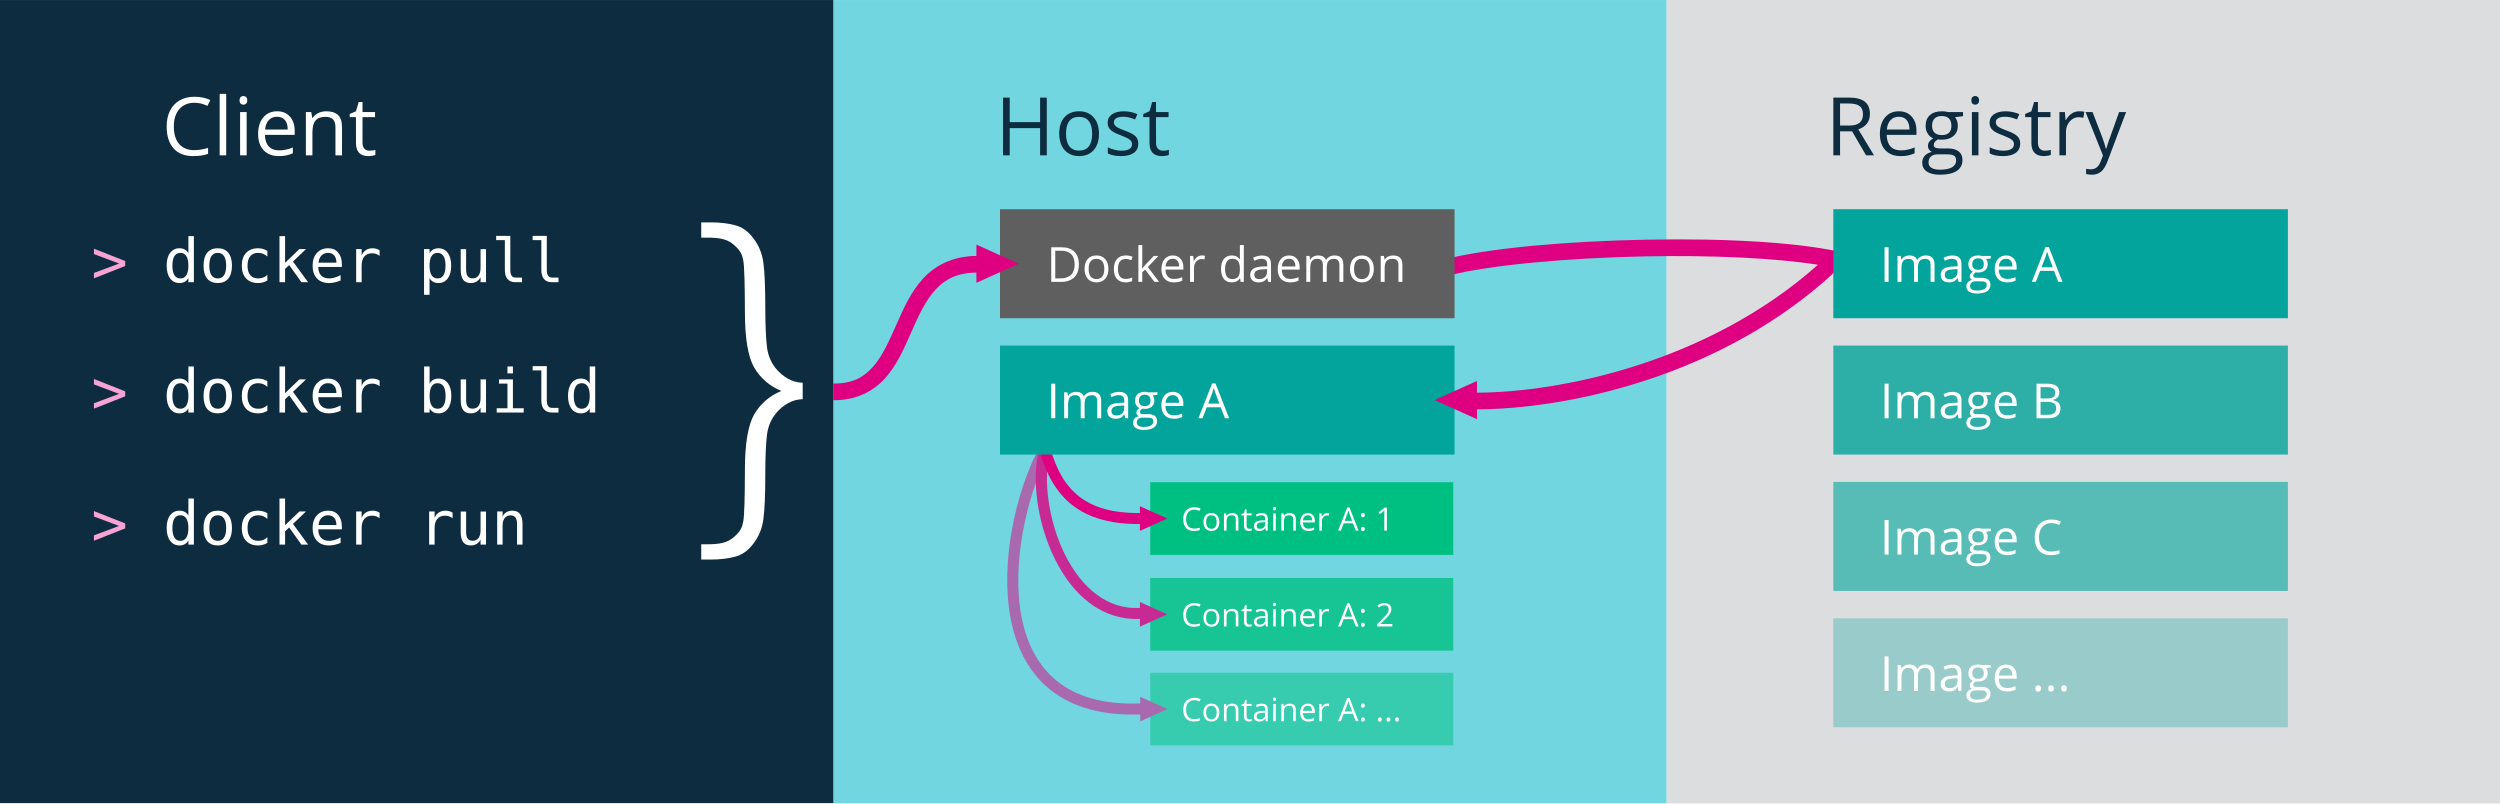
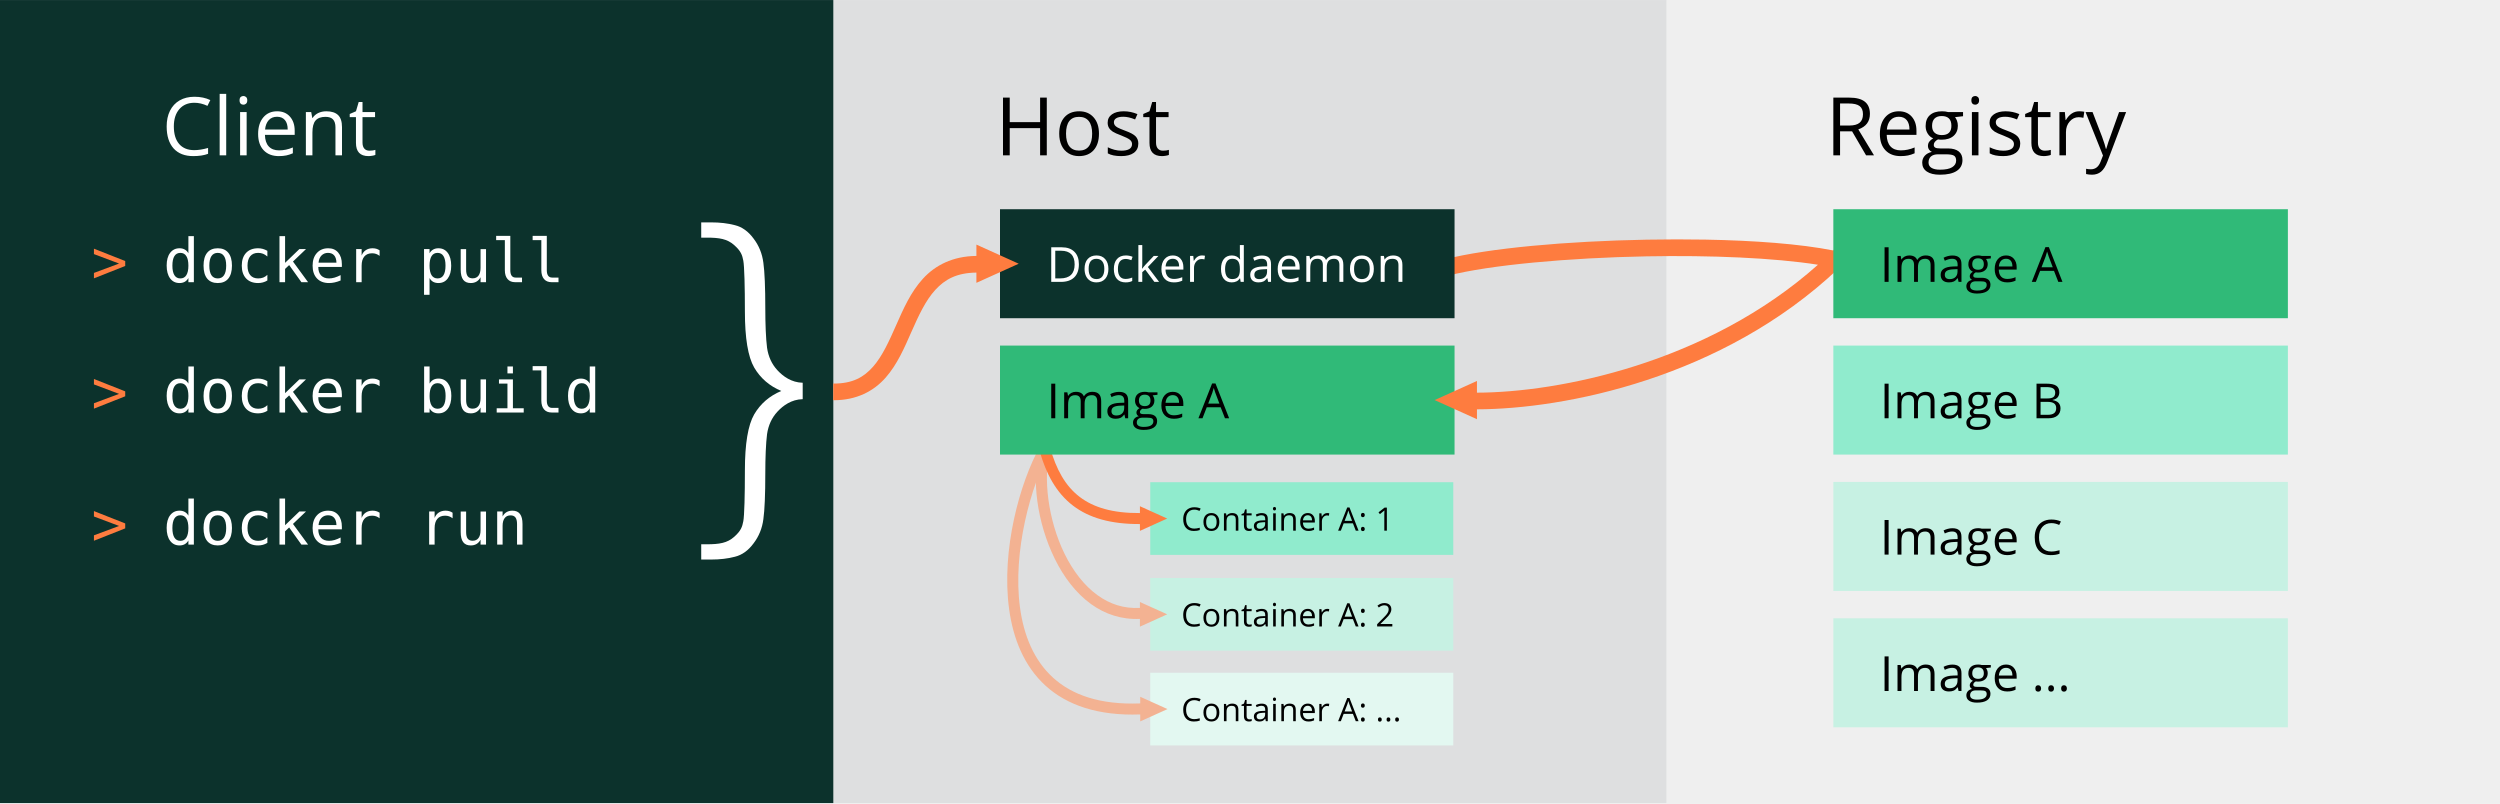
<svg xmlns="http://www.w3.org/2000/svg" id="svg230" version="1.1" viewBox="130 164 871.537 265.434" height="530" width="1650">
  <defs id="defs234" />
-   <rect style="fill:#71d6e0;stroke-width:1.014" x="420.512" y="156.755" width="290.512" height="279.948" id="rect2" />
+   <rect style="fill:#dedfe0;stroke-width:1.014" x="420.512" y="156.755" width="290.512" height="279.948" id="rect2" />
  <text font-size="12.8" style="font-style:normal;font-weight:normal;font-size:12.896px;font-family:sans-serif;text-anchor:middle;fill:#000000;stroke-width:1.008" x="681.777" y="298.862" id="text8" transform="scale(1.007502,0.9925535)">
    <tspan x="681.777" y="298.862" id="tspan6" style="stroke-width:1.008" />
  </text>
-   <rect style="fill:#0d2c40;stroke-width:1.14" x="130" y="156.755" width="290.512" height="279.948" id="rect12" />
+   <rect style="fill:#0c322c;stroke-width:1.14" x="130" y="156.755" width="290.512" height="279.948" id="rect12" />
  <text font-size="12.8" style="font-style:normal;font-weight:normal;font-size:12.906px;font-family:sans-serif;text-anchor:middle;fill:#000000;stroke-width:1.008" x="249.422" y="299.093" id="text18" transform="scale(1.00828,0.9917883)">
    <tspan x="249.422" y="299.093" id="tspan16" style="stroke-width:1.008" />
  </text>
-   <rect style="fill:#dcddde;stroke-width:1.14" x="711.025" y="156.755" width="290.512" height="279.948" id="rect30" />
+   <rect style="fill:#efefef;stroke-width:1.14" x="711.025" y="156.755" width="290.512" height="279.948" id="rect30" />
  <text font-size="12.8" style="font-style:normal;font-weight:normal;font-size:12.906px;font-family:sans-serif;text-anchor:middle;fill:#000000;stroke-width:1.008" x="1098.087" y="299.093" id="text36" transform="scale(1.00828,0.9917884)">
    <tspan x="1098.087" y="299.093" id="tspan34" style="stroke-width:1.008" />
  </text>
  <text id="text46" y="164.303" x="138.582" style="font-style:normal;font-weight:normal;font-size:12.8px;font-family:sans-serif;text-anchor:start;fill:#000000" font-size="12.8">
    <tspan id="tspan44" y="164.303" x="138.582" />
  </text>
-   <g id="g1018" transform="translate(-9.932624,27.00507)">
-     <text font-size="12.8" style="font-style:normal;font-weight:normal;font-size:21.128px;font-family:sans-serif;text-anchor:start;fill:#000000;stroke-width:1.631" x="171.773" y="228.225" id="text186">
-       <tspan x="171.773" y="228.225" id="tspan184" style="font-style:normal;font-variant:normal;font-weight:normal;font-stretch:normal;font-size:21.128px;font-family:'DejaVu Sans Mono';-inkscape-font-specification:'DejaVu Sans Mono';fill:#ffffff;stroke-width:1.631">
-         <tspan id="tspan1005" style="fill:#f7a3d5">&gt;</tspan>
+   <g id="g1018" transform="translate(-9.932624,27.00507)" style="fill:#fe7c3f">
+     <text font-size="12.8" style="font-style:normal;font-weight:normal;font-size:21.128px;font-family:sans-serif;text-anchor:start;fill:#fe7c3f;stroke-width:1.631" x="171.773" y="228.225" id="text186">
+       <tspan x="171.773" y="228.225" id="tspan184" style="font-style:normal;font-variant:normal;font-weight:normal;font-stretch:normal;font-size:21.128px;font-family:'DejaVu Sans Mono';-inkscape-font-specification:'DejaVu Sans Mono';fill:#fe7c3f;stroke-width:1.631">
+         <tspan id="tspan1005" style="fill:#fe7c3f">&gt;</tspan>
      </tspan>
    </text>
-     <text font-size="12.8" style="font-style:normal;font-weight:normal;font-size:21.435px;font-family:sans-serif;text-anchor:start;fill:#000000;stroke-width:1.675" x="171.773" y="273.655" id="text190">
-       <tspan x="171.773" y="273.655" id="tspan188" style="font-style:normal;font-variant:normal;font-weight:normal;font-stretch:normal;font-size:21.128px;font-family:'DejaVu Sans Mono';-inkscape-font-specification:'DejaVu Sans Mono';fill:#ffffff;stroke-width:1.675">
-         <tspan id="tspan1007" style="fill:#f7a3d5">&gt;</tspan>
+     <text font-size="12.8" style="font-style:normal;font-weight:normal;font-size:21.435px;font-family:sans-serif;text-anchor:start;fill:#fe7c3f;stroke-width:1.675" x="171.773" y="273.655" id="text190">
+       <tspan x="171.773" y="273.655" id="tspan188" style="font-style:normal;font-variant:normal;font-weight:normal;font-stretch:normal;font-size:21.128px;font-family:'DejaVu Sans Mono';-inkscape-font-specification:'DejaVu Sans Mono';fill:#fe7c3f;stroke-width:1.675">
+         <tspan id="tspan1007" style="fill:#fe7c3f">&gt;</tspan>
      </tspan>
    </text>
-     <text font-size="12.8" style="font-style:normal;font-weight:normal;font-size:12.8px;font-family:sans-serif;text-anchor:start;fill:#000000" x="171.773" y="319.705" id="text194">
-       <tspan x="171.773" y="319.705" id="tspan192" style="font-style:normal;font-variant:normal;font-weight:normal;font-stretch:normal;font-size:21.128px;font-family:'DejaVu Sans Mono';-inkscape-font-specification:'DejaVu Sans Mono';fill:#ffffff">
-         <tspan id="tspan1003" style="fill:#f7a3d5">&gt;</tspan>
+     <text font-size="12.8" style="font-style:normal;font-weight:normal;font-size:12.8px;font-family:sans-serif;text-anchor:start;fill:#fe7c3f" x="171.773" y="319.705" id="text194">
+       <tspan x="171.773" y="319.705" id="tspan192" style="font-style:normal;font-variant:normal;font-weight:normal;font-stretch:normal;font-size:21.128px;font-family:'DejaVu Sans Mono';-inkscape-font-specification:'DejaVu Sans Mono';fill:#fe7c3f">
+         <tspan id="tspan1003" style="fill:#fe7c3f">&gt;</tspan>
      </tspan>
    </text>
  </g>
  <text xml:space="preserve" style="font-style:normal;font-weight:normal;font-size:21.128px;line-height:1.25;font-family:sans-serif;letter-spacing:0px;word-spacing:0px;fill:#000000;fill-opacity:1;stroke:none;stroke-width:0.528px;stroke-linecap:butt;stroke-linejoin:miter;stroke-opacity:1" x="186.383" y="210.885" id="text1022">
    <tspan id="tspan1020" x="186.383" y="210.885" style="font-style:normal;font-variant:normal;font-weight:normal;font-stretch:normal;font-size:28.171px;font-family:'Open Sans';-inkscape-font-specification:'Open Sans';fill:#ffffff;stroke-width:0.528px">Client</tspan>
  </text>
-   <text xml:space="preserve" style="font-style:normal;font-weight:normal;font-size:21.128px;line-height:1.25;font-family:sans-serif;letter-spacing:0px;word-spacing:0px;fill:#000000;fill-opacity:1;stroke:none;stroke-width:0.528px;stroke-linecap:butt;stroke-linejoin:miter;stroke-opacity:1" x="476.896" y="210.885" id="text1022-3">
-     <tspan id="tspan1020-6" x="476.896" y="210.885" style="font-style:normal;font-variant:normal;font-weight:normal;font-stretch:normal;font-size:28.171px;font-family:'Open Sans';-inkscape-font-specification:'Open Sans';fill:#0d2c40;stroke-width:0.528px">Host</tspan>
+   <text xml:space="preserve" style="font-style:normal;font-weight:normal;font-size:21.128px;line-height:1.25;font-family:sans-serif;letter-spacing:0px;word-spacing:0px;fill:#000000;fill-opacity:1;stroke:none;stroke-width:0.528px;stroke-linecap:butt;stroke-linejoin:miter;stroke-opacity:1;" x="476.896" y="210.885" id="text1022-3">
+     <tspan id="tspan1020-6" x="476.896" y="210.885" style="font-style:normal;font-variant:normal;font-weight:normal;font-stretch:normal;font-size:28.171px;font-family:'Open Sans';-inkscape-font-specification:'Open Sans';fill:#000000;stroke-width:0.528px;">Host</tspan>
  </text>
  <path style="font-style:normal;font-weight:normal;font-size:medium;line-height:1.25;font-family:sans-serif;letter-spacing:0px;word-spacing:0px;fill:#ffffff;fill-opacity:1;stroke:none;stroke-width:3.134px;stroke-linecap:butt;stroke-linejoin:miter;stroke-opacity:1" d="m 374.455,234.265 v 5.321 h 1.898 c 4.473,0 7.159,0.449 9.579,2.587 2.42,2.138 2.832,3.545 3.199,5.463 0.367,1.877 0.551,9.193 0.551,17.721 0,9.262 1.081,15.77 3.244,19.524 2.185,3.722 5.334,6.44 9.444,8.156 -4.11,1.716 -7.259,4.434 -9.444,8.156 -2.163,3.754 -3.244,10.262 -3.244,19.524 0,8.528 -0.184,15.844 -0.551,17.721 -0.367,1.918 -0.779,3.325 -3.199,5.463 -2.42,2.138 -5.105,2.587 -9.579,2.587 h -1.898 v 5.321 h 3.366 c 3.142,0 5.937,-0.326 8.385,-0.979 2.489,-0.612 4.652,-2.163 6.488,-4.652 1.877,-2.448 3.019,-5.264 3.427,-8.446 0.449,-3.183 0.674,-8.527 0.674,-16.035 0,-5.264 0.204,-10.502 0.612,-13.603 0.449,-3.101 1.652,-5.713 3.611,-7.834 1.959,-2.122 4.896,-4.28 8.813,-4.362 v -5.722 c -3.917,-0.082 -6.855,-2.24 -8.813,-4.362 -1.959,-2.122 -3.162,-4.733 -3.611,-7.834 -0.408,-3.101 -0.612,-8.34 -0.612,-13.603 0,-7.508 -0.225,-12.852 -0.674,-16.035 -0.408,-3.183 -1.55,-5.998 -3.427,-8.446 -1.836,-2.489 -3.999,-4.04 -6.488,-4.652 -2.448,-0.653 -5.243,-0.979 -8.385,-0.979 z" id="path1069" />
-   <text xml:space="preserve" style="font-style:normal;font-weight:normal;font-size:21.128px;line-height:1.25;font-family:sans-serif;letter-spacing:0px;word-spacing:0px;fill:#000000;fill-opacity:1;stroke:none;stroke-width:0.528px;stroke-linecap:butt;stroke-linejoin:miter;stroke-opacity:1" x="766.363" y="210.885" id="text1022-3-6">
-     <tspan x="766.363" y="210.885" style="font-style:normal;font-variant:normal;font-weight:normal;font-stretch:normal;font-size:28.171px;font-family:'Open Sans';-inkscape-font-specification:'Open Sans';fill:#0d2c40;stroke-width:0.528px" id="tspan1529">Registry</tspan>
+   <text xml:space="preserve" style="font-style:normal;font-weight:normal;font-size:21.128px;line-height:1.25;font-family:sans-serif;letter-spacing:0px;word-spacing:0px;fill:#000000;fill-opacity:1;stroke:none;stroke-width:0.528px;stroke-linecap:butt;stroke-linejoin:miter;stroke-opacity:1;" x="766.363" y="210.885" id="text1022-3-6">
+     <tspan x="766.363" y="210.885" style="font-style:normal;font-variant:normal;font-weight:normal;font-stretch:normal;font-size:28.171px;font-family:'Open Sans';-inkscape-font-specification:'Open Sans';fill:#000000;stroke-width:0.528px;" id="tspan1529">Registry</tspan>
  </text>
-   <rect style="fill:#2dafa8;fill-opacity:1;stroke-width:1.311" x="769.128" y="277.216" width="158.461" height="38" id="rect82-7-9-7" />
-   <text xml:space="preserve" style="font-style:normal;font-weight:normal;font-size:21.128px;line-height:1.25;font-family:sans-serif;letter-spacing:0px;word-spacing:0px;fill:#ffffff;fill-opacity:1;stroke:none;stroke-width:0.528px;stroke-linecap:butt;stroke-linejoin:miter;stroke-opacity:1" x="785.333" y="302.554" id="text1061-1-0">
-     <tspan id="tspan1059-2-9" x="785.333" y="302.554" style="font-style:normal;font-variant:normal;font-weight:normal;font-stretch:normal;font-size:16.903px;font-family:'Open Sans';-inkscape-font-specification:'Open Sans';fill:#ffffff;stroke-width:0.528px">Image B</tspan>
+   <rect style="fill:#90ebcd;fill-opacity:1;stroke-width:1.311" x="769.128" y="277.216" width="158.461" height="38" id="rect82-7-9-7" />
+   <text xml:space="preserve" style="font-style:normal;font-weight:normal;font-size:21.128px;line-height:1.25;font-family:sans-serif;letter-spacing:0px;word-spacing:0px;fill:#000000;fill-opacity:1;stroke:none;stroke-width:0.528px;stroke-linecap:butt;stroke-linejoin:miter;stroke-opacity:1;" x="785.333" y="302.554" id="text1061-1-0">
+     <tspan id="tspan1059-2-9" x="785.333" y="302.554" style="font-style:normal;font-variant:normal;font-weight:normal;font-stretch:normal;font-size:16.903px;font-family:'Open Sans';-inkscape-font-specification:'Open Sans';fill:#000000;stroke-width:0.528px;">Image B</tspan>
  </text>
-   <rect style="fill:#57bbb6;fill-opacity:1;stroke-width:1.311" x="769.128" y="324.754" width="158.461" height="38" id="rect82-7-9-3" />
-   <text xml:space="preserve" style="font-style:normal;font-weight:normal;font-size:21.128px;line-height:1.25;font-family:sans-serif;letter-spacing:0px;word-spacing:0px;fill:#ffffff;fill-opacity:1;stroke:none;stroke-width:0.528px;stroke-linecap:butt;stroke-linejoin:miter;stroke-opacity:1" x="785.333" y="350.093" id="text1061-1-6">
-     <tspan id="tspan1059-2-0" x="785.333" y="350.093" style="font-style:normal;font-variant:normal;font-weight:normal;font-stretch:normal;font-size:16.903px;font-family:'Open Sans';-inkscape-font-specification:'Open Sans';fill:#ffffff;stroke-width:0.528px">Image C</tspan>
+   <rect style="fill:#c7f1e3;fill-opacity:1;stroke-width:1.311" x="769.128" y="324.754" width="158.461" height="38" id="rect82-7-9-3" />
+   <text xml:space="preserve" style="font-style:normal;font-weight:normal;font-size:21.128px;line-height:1.25;font-family:sans-serif;letter-spacing:0px;word-spacing:0px;fill:#000000;fill-opacity:1;stroke:none;stroke-width:0.528px;stroke-linecap:butt;stroke-linejoin:miter;stroke-opacity:1;" x="785.333" y="350.093" id="text1061-1-6">
+     <tspan id="tspan1059-2-0" x="785.333" y="350.093" style="font-style:normal;font-variant:normal;font-weight:normal;font-stretch:normal;font-size:16.903px;font-family:'Open Sans';-inkscape-font-specification:'Open Sans';fill:#000000;stroke-width:0.528px;">Image C</tspan>
  </text>
-   <rect style="fill:#98cbc9;fill-opacity:1;stroke-width:1.311" x="769.128" y="372.293" width="158.461" height="38" id="rect82-7-9-7-6" />
-   <text xml:space="preserve" style="font-style:normal;font-weight:normal;font-size:21.128px;line-height:1.25;font-family:sans-serif;letter-spacing:0px;word-spacing:0px;fill:#ffffff;fill-opacity:1;stroke:none;stroke-width:0.528px;stroke-linecap:butt;stroke-linejoin:miter;stroke-opacity:1" x="785.333" y="397.631" id="text1061-1-0-2">
-     <tspan id="tspan1059-2-9-6" x="785.333" y="397.631" style="font-style:normal;font-variant:normal;font-weight:normal;font-stretch:normal;font-size:16.903px;font-family:'Open Sans';-inkscape-font-specification:'Open Sans';fill:#ffffff;stroke-width:0.528px">Image ...</tspan>
+   <rect style="fill:#c7f1e3;fill-opacity:1;stroke-width:1.311" x="769.128" y="372.293" width="158.461" height="38" id="rect82-7-9-7-6" />
+   <text xml:space="preserve" style="font-style:normal;font-weight:normal;font-size:21.128px;line-height:1.25;font-family:sans-serif;letter-spacing:0px;word-spacing:0px;fill:#000000;fill-opacity:1;stroke:none;stroke-width:0.528px;stroke-linecap:butt;stroke-linejoin:miter;stroke-opacity:1;" x="785.333" y="397.631" id="text1061-1-0-2">
+     <tspan id="tspan1059-2-9-6" x="785.333" y="397.631" style="font-style:normal;font-variant:normal;font-weight:normal;font-stretch:normal;font-size:16.903px;font-family:'Open Sans';-inkscape-font-specification:'Open Sans';fill:#000000;stroke-width:0.528px;">Image ...</tspan>
  </text>
-   <g id="g1742" transform="matrix(0.6666666,0,0,0.66667,222.2642,99.32101)">
-     <rect id="rect82-7-9-92" height="38" width="158.461" y="338.289" x="463.096" style="fill:#00c081;stroke-width:1.311" />
-     <text id="text1061-1-28" y="363.628" x="479.302" style="font-style:normal;font-weight:normal;font-size:21.128px;line-height:1.25;font-family:sans-serif;letter-spacing:0px;word-spacing:0px;fill:#ffffff;fill-opacity:1;stroke:none;stroke-width:0.528px;stroke-linecap:butt;stroke-linejoin:miter;stroke-opacity:1" xml:space="preserve">
-       <tspan style="font-style:normal;font-variant:normal;font-weight:normal;font-stretch:normal;font-size:16.903px;font-family:'Open Sans';-inkscape-font-specification:'Open Sans';fill:#ffffff;stroke-width:0.528px" y="363.628" x="479.302" id="tspan1059-2-97">Container A: 1</tspan>
-     </text>
-   </g>
-   <rect style="fill:#16c494;fill-opacity:1;stroke-width:0.874" x="530.995" y="358.239" width="105.641" height="25.333" id="rect82-7-9-92-9" />
-   <text xml:space="preserve" style="font-style:normal;font-weight:normal;font-size:14.085px;line-height:1.25;font-family:sans-serif;letter-spacing:0px;word-spacing:0px;fill:#ffffff;fill-opacity:1;stroke:none;stroke-width:0.352px;stroke-linecap:butt;stroke-linejoin:miter;stroke-opacity:1" x="541.8" y="375.131" id="text1061-1-28-3" transform="scale(0.9999975,1.000002)">
-     <tspan id="tspan1059-2-97-1" x="541.8" y="375.131" style="font-style:normal;font-variant:normal;font-weight:normal;font-stretch:normal;font-size:11.268px;font-family:'Open Sans';-inkscape-font-specification:'Open Sans';fill:#ffffff;stroke-width:0.352px">Container A: 2</tspan>
+   <rect id="rect82-7-9-92" height="25.333" width="105.641" y="324.848" x="530.995" style="fill:#90ebcd;stroke-width:0.874" />
+   <text id="text1061-1-28" y="341.74" x="541.8" style="font-style:normal;font-weight:normal;font-size:14.085px;line-height:1.25;font-family:sans-serif;letter-spacing:0px;word-spacing:0px;fill:#000000;fill-opacity:1;stroke:none;stroke-width:0.352px;stroke-linecap:butt;stroke-linejoin:miter;stroke-opacity:1;" xml:space="preserve">
+     <tspan style="font-style:normal;font-variant:normal;font-weight:normal;font-stretch:normal;font-size:11.268px;font-family:'Open Sans';-inkscape-font-specification:'Open Sans';fill:#000000;stroke-width:0.352px;" y="341.74" x="541.8" id="tspan1059-2-97">Container A: 1</tspan>
  </text>
-   <rect style="fill:#37cbb0;fill-opacity:1;stroke-width:0.874" x="530.995" y="391.275" width="105.641" height="25.333" id="rect82-7-9-92-9-4" />
-   <text xml:space="preserve" style="font-style:normal;font-weight:normal;font-size:14.085px;line-height:1.25;font-family:sans-serif;letter-spacing:0px;word-spacing:0px;fill:#ffffff;fill-opacity:1;stroke:none;stroke-width:0.352px;stroke-linecap:butt;stroke-linejoin:miter;stroke-opacity:1" x="541.8" y="408.166" id="text1061-1-28-3-7" transform="scale(0.9999975,1.000002)">
-     <tspan id="tspan1059-2-97-1-8" x="541.8" y="408.166" style="font-style:normal;font-variant:normal;font-weight:normal;font-stretch:normal;font-size:11.268px;font-family:'Open Sans';-inkscape-font-specification:'Open Sans';fill:#ffffff;stroke-width:0.352px">Container A: ...</tspan>
+   <rect style="fill:#c7f1e3;fill-opacity:1;stroke-width:0.874" x="530.995" y="358.239" width="105.641" height="25.333" id="rect82-7-9-92-9" />
+   <text xml:space="preserve" style="font-style:normal;font-weight:normal;font-size:14.085px;line-height:1.25;font-family:sans-serif;letter-spacing:0px;word-spacing:0px;fill:#000000;fill-opacity:1;stroke:none;stroke-width:0.352px;stroke-linecap:butt;stroke-linejoin:miter;stroke-opacity:1;" x="541.8" y="375.131" id="text1061-1-28-3" transform="scale(0.9999975,1.000002)">
+     <tspan id="tspan1059-2-97-1" x="541.8" y="375.131" style="font-style:normal;font-variant:normal;font-weight:normal;font-stretch:normal;font-size:11.268px;font-family:'Open Sans';-inkscape-font-specification:'Open Sans';fill:#000000;stroke-width:0.352px;">Container A: 2</tspan>
  </text>
-   <path style="color:#000000;font-style:normal;font-variant:normal;font-weight:normal;font-stretch:normal;font-size:medium;line-height:normal;font-family:sans-serif;font-variant-ligatures:normal;font-variant-position:normal;font-variant-caps:normal;font-variant-numeric:normal;font-variant-alternates:normal;font-feature-settings:normal;text-indent:0;text-align:start;text-decoration:none;text-decoration-line:none;text-decoration-style:solid;text-decoration-color:#000000;letter-spacing:normal;word-spacing:normal;text-transform:none;writing-mode:lr-tb;direction:ltr;text-orientation:mixed;dominant-baseline:auto;baseline-shift:baseline;text-anchor:start;white-space:normal;shape-padding:0;clip-rule:nonzero;display:inline;overflow:visible;visibility:visible;opacity:1;isolation:auto;mix-blend-mode:normal;color-interpolation:sRGB;color-interpolation-filters:linearRGB;solid-color:#000000;solid-opacity:1;vector-effect:none;fill:#a869af;fill-opacity:1;fill-rule:evenodd;stroke:none;stroke-width:3.829;stroke-linecap:butt;stroke-linejoin:miter;stroke-miterlimit:4;stroke-dasharray:none;stroke-dashoffset:0;stroke-opacity:1;color-rendering:auto;image-rendering:auto;shape-rendering:auto;text-rendering:auto;enable-background:accumulate" d="m 492.551,312.383 c -6.97,12.481 -13.562,36.038 -10.763,56.667 1.399,10.315 5.218,19.951 12.768,26.795 7.336,6.65 18.095,10.503 32.943,9.964 v 2.426 l 9.508,-4.295 -9.508,-4.295 v 2.32 c -14.188,0.544 -23.841,-3.04 -30.371,-8.959 -6.7,-6.073 -10.228,-14.761 -11.545,-24.473 -2.635,-19.423 3.859,-42.728 10.312,-54.284 z" id="path1092-3-7-5-3" />
-   <path style="color:#000000;font-style:normal;font-variant:normal;font-weight:normal;font-stretch:normal;font-size:medium;line-height:normal;font-family:sans-serif;font-variant-ligatures:normal;font-variant-position:normal;font-variant-caps:normal;font-variant-numeric:normal;font-variant-alternates:normal;font-feature-settings:normal;text-indent:0;text-align:start;text-decoration:none;text-decoration-line:none;text-decoration-style:solid;text-decoration-color:#000000;letter-spacing:normal;word-spacing:normal;text-transform:none;writing-mode:lr-tb;direction:ltr;text-orientation:mixed;dominant-baseline:auto;baseline-shift:baseline;text-anchor:start;white-space:normal;shape-padding:0;clip-rule:nonzero;display:inline;overflow:visible;visibility:visible;opacity:1;isolation:auto;mix-blend-mode:normal;color-interpolation:sRGB;color-interpolation-filters:linearRGB;solid-color:#000000;solid-opacity:1;vector-effect:none;fill:#c82a93;fill-opacity:1;fill-rule:evenodd;stroke:none;stroke-width:3.829;stroke-linecap:butt;stroke-linejoin:miter;stroke-miterlimit:4;stroke-dasharray:none;stroke-dashoffset:0;stroke-opacity:1;color-rendering:auto;image-rendering:auto;shape-rendering:auto;text-rendering:auto;enable-background:accumulate" d="m 492.373,312.821 c -2.869,10.709 -0.88,26.113 5.349,38.748 3.114,6.317 7.322,11.942 12.68,15.799 4.789,3.447 10.54,5.43 16.993,5.13 v 2.703 l 9.508,-4.295 -9.508,-4.295 v 2.054 c -5.659,0.32 -10.519,-1.354 -14.757,-4.405 -4.691,-3.377 -8.574,-8.489 -11.48,-14.384 -5.813,-11.791 -7.59,-26.718 -5.086,-36.062 z" id="path1092-3-7-5-0" />
-   <path style="color:#000000;font-style:normal;font-variant:normal;font-weight:normal;font-stretch:normal;font-size:medium;line-height:normal;font-family:sans-serif;font-variant-ligatures:normal;font-variant-position:normal;font-variant-caps:normal;font-variant-numeric:normal;font-variant-alternates:normal;font-feature-settings:normal;text-indent:0;text-align:start;text-decoration:none;text-decoration-line:none;text-decoration-style:solid;text-decoration-color:#000000;letter-spacing:normal;word-spacing:normal;text-transform:none;writing-mode:lr-tb;direction:ltr;text-orientation:mixed;dominant-baseline:auto;baseline-shift:baseline;text-anchor:start;white-space:normal;shape-padding:0;clip-rule:nonzero;display:inline;overflow:visible;visibility:visible;opacity:1;isolation:auto;mix-blend-mode:normal;color-interpolation:sRGB;color-interpolation-filters:linearRGB;solid-color:#000000;solid-opacity:1;vector-effect:none;fill:#de0080;fill-opacity:1;fill-rule:evenodd;stroke:none;stroke-width:3.829;stroke-linecap:butt;stroke-linejoin:miter;stroke-miterlimit:4;stroke-dasharray:none;stroke-dashoffset:0;stroke-opacity:1;color-rendering:auto;image-rendering:auto;shape-rendering:auto;text-rendering:auto;enable-background:accumulate" d="m 496.064,312.793 -3.683,1.047 c 2.269,7.979 5.766,14.683 11.747,19.223 5.548,4.211 13.091,6.429 23.266,6.37 v 2.377 l 9.508,-4.296 -9.508,-4.295 v 2.385 c -9.603,0.064 -16.205,-1.993 -20.949,-5.593 -5.111,-3.878 -8.24,-9.69 -10.381,-17.219 z" id="path1092-3-7-5" />
-   <rect style="fill:#02a49c;stroke-width:1.311" x="478.615" y="277.216" width="158.461" height="38" id="rect82-7-9-9" />
-   <text xml:space="preserve" style="font-style:normal;font-weight:normal;font-size:21.128px;line-height:1.25;font-family:sans-serif;letter-spacing:0px;word-spacing:0px;fill:#ffffff;fill-opacity:1;stroke:none;stroke-width:0.528px;stroke-linecap:butt;stroke-linejoin:miter;stroke-opacity:1" x="494.82" y="302.554" id="text1061-1-2">
-     <tspan id="tspan1059-2-02" x="494.82" y="302.554" style="font-style:normal;font-variant:normal;font-weight:normal;font-stretch:normal;font-size:16.903px;font-family:'Open Sans';-inkscape-font-specification:'Open Sans';fill:#ffffff;stroke-width:0.528px">Image A</tspan>
+   <rect style="fill:#e3f8f1;fill-opacity:1;stroke-width:0.874" x="530.995" y="391.275" width="105.641" height="25.333" id="rect82-7-9-92-9-4" />
+   <text xml:space="preserve" style="font-style:normal;font-weight:normal;font-size:14.085px;line-height:1.25;font-family:sans-serif;letter-spacing:0px;word-spacing:0px;fill:#000000;fill-opacity:1;stroke:none;stroke-width:0.352px;stroke-linecap:butt;stroke-linejoin:miter;stroke-opacity:1;" x="541.8" y="408.166" id="text1061-1-28-3-7" transform="scale(0.9999975,1.000002)">
+     <tspan id="tspan1059-2-97-1-8" x="541.8" y="408.166" style="font-style:normal;font-variant:normal;font-weight:normal;font-stretch:normal;font-size:11.268px;font-family:'Open Sans';-inkscape-font-specification:'Open Sans';fill:#000000;stroke-width:0.352px;">Container A: ...</tspan>
  </text>
-   <path style="color:#000000;font-style:normal;font-variant:normal;font-weight:normal;font-stretch:normal;font-size:medium;line-height:normal;font-family:sans-serif;font-variant-ligatures:normal;font-variant-position:normal;font-variant-caps:normal;font-variant-numeric:normal;font-variant-alternates:normal;font-feature-settings:normal;text-indent:0;text-align:start;text-decoration:none;text-decoration-line:none;text-decoration-style:solid;text-decoration-color:#000000;letter-spacing:normal;word-spacing:normal;text-transform:none;writing-mode:lr-tb;direction:ltr;text-orientation:mixed;dominant-baseline:auto;baseline-shift:baseline;text-anchor:start;white-space:normal;shape-padding:0;clip-rule:nonzero;display:inline;overflow:visible;visibility:visible;opacity:1;isolation:auto;mix-blend-mode:normal;color-interpolation:sRGB;color-interpolation-filters:linearRGB;solid-color:#000000;solid-opacity:1;vector-effect:none;fill:#de0080;fill-opacity:1;fill-rule:evenodd;stroke:none;stroke-width:5.81;stroke-linecap:butt;stroke-linejoin:miter;stroke-miterlimit:4;stroke-dasharray:none;stroke-dashoffset:0;stroke-opacity:1;color-rendering:auto;image-rendering:auto;shape-rendering:auto;text-rendering:auto;enable-background:accumulate" d="m 714.374,240.194 c -3.434,0.003 -6.893,0.037 -10.353,0.101 -27.679,0.513 -55.137,2.938 -70.437,6.868 l 1.445,5.629 c 14.207,-3.649 41.696,-6.177 69.099,-6.685 22.103,-0.41 44.343,0.515 59.637,2.925 -38.594,34.429 -90.621,44.544 -118.874,44.599 v -4.078 l -14.753,6.663 14.753,6.664 v -3.44 c 30.412,-0.055 85.622,-10.86 125.995,-49.063 0.904,0.207 1.773,0.421 2.593,0.643 l 1.521,-5.609 c -1.353,-0.367 -2.803,-0.71 -4.325,-1.035 l -0.956,-0.957 c -0.214,0.213 -0.431,0.421 -0.646,0.632 -11.611,-2.287 -27.434,-3.461 -44.495,-3.772 -3.362,-0.061 -6.77,-0.089 -10.204,-0.086 z" id="path1092-3" />
-   <rect style="fill:#02a49c;stroke-width:1.311" x="769.128" y="229.678" width="158.461" height="38" id="rect82-7-9" />
-   <text xml:space="preserve" style="font-style:normal;font-weight:normal;font-size:21.128px;line-height:1.25;font-family:sans-serif;letter-spacing:0px;word-spacing:0px;fill:#ffffff;fill-opacity:1;stroke:none;stroke-width:0.528px;stroke-linecap:butt;stroke-linejoin:miter;stroke-opacity:1" x="785.333" y="255.016" id="text1061-1">
-     <tspan id="tspan1059-2" x="785.333" y="255.016" style="font-style:normal;font-variant:normal;font-weight:normal;font-stretch:normal;font-size:16.903px;font-family:'Open Sans';-inkscape-font-specification:'Open Sans';fill:#ffffff;stroke-width:0.528px">Image A</tspan>
+   <path style="color:#000000;font-style:normal;font-variant:normal;font-weight:normal;font-stretch:normal;font-size:medium;line-height:normal;font-family:sans-serif;font-variant-ligatures:normal;font-variant-position:normal;font-variant-caps:normal;font-variant-numeric:normal;font-variant-alternates:normal;font-feature-settings:normal;text-indent:0;text-align:start;text-decoration:none;text-decoration-line:none;text-decoration-style:solid;text-decoration-color:#000000;letter-spacing:normal;word-spacing:normal;text-transform:none;writing-mode:lr-tb;direction:ltr;text-orientation:mixed;dominant-baseline:auto;baseline-shift:baseline;text-anchor:start;white-space:normal;shape-padding:0;clip-rule:nonzero;display:inline;overflow:visible;visibility:visible;opacity:1;isolation:auto;mix-blend-mode:normal;color-interpolation:sRGB;color-interpolation-filters:linearRGB;solid-color:#000000;solid-opacity:1;vector-effect:none;fill:#f3b292;fill-opacity:1;fill-rule:evenodd;stroke:none;stroke-width:3.829;stroke-linecap:butt;stroke-linejoin:miter;stroke-miterlimit:4;stroke-dasharray:none;stroke-dashoffset:0;stroke-opacity:1;color-rendering:auto;image-rendering:auto;shape-rendering:auto;text-rendering:auto;enable-background:accumulate" d="m 492.551,312.383 c -6.97,12.481 -13.562,36.038 -10.763,56.667 1.399,10.315 5.218,19.951 12.768,26.795 7.336,6.65 18.095,10.503 32.943,9.964 v 2.426 l 9.508,-4.295 -9.508,-4.295 v 2.32 c -14.188,0.544 -23.841,-3.04 -30.371,-8.959 -6.7,-6.073 -10.228,-14.761 -11.545,-24.473 -2.635,-19.423 3.859,-42.728 10.312,-54.284 z" id="path1092-3-7-5-3" />
+   <path style="color:#000000;font-style:normal;font-variant:normal;font-weight:normal;font-stretch:normal;font-size:medium;line-height:normal;font-family:sans-serif;font-variant-ligatures:normal;font-variant-position:normal;font-variant-caps:normal;font-variant-numeric:normal;font-variant-alternates:normal;font-feature-settings:normal;text-indent:0;text-align:start;text-decoration:none;text-decoration-line:none;text-decoration-style:solid;text-decoration-color:#000000;letter-spacing:normal;word-spacing:normal;text-transform:none;writing-mode:lr-tb;direction:ltr;text-orientation:mixed;dominant-baseline:auto;baseline-shift:baseline;text-anchor:start;white-space:normal;shape-padding:0;clip-rule:nonzero;display:inline;overflow:visible;visibility:visible;opacity:1;isolation:auto;mix-blend-mode:normal;color-interpolation:sRGB;color-interpolation-filters:linearRGB;solid-color:#000000;solid-opacity:1;vector-effect:none;fill:#f3b292;fill-opacity:1;fill-rule:evenodd;stroke:none;stroke-width:3.829;stroke-linecap:butt;stroke-linejoin:miter;stroke-miterlimit:4;stroke-dasharray:none;stroke-dashoffset:0;stroke-opacity:1;color-rendering:auto;image-rendering:auto;shape-rendering:auto;text-rendering:auto;enable-background:accumulate" d="m 492.373,312.821 c -2.869,10.709 -0.88,26.113 5.349,38.748 3.114,6.317 7.322,11.942 12.68,15.799 4.789,3.447 10.54,5.43 16.993,5.13 v 2.703 l 9.508,-4.295 -9.508,-4.295 v 2.054 c -5.659,0.32 -10.519,-1.354 -14.757,-4.405 -4.691,-3.377 -8.574,-8.489 -11.48,-14.384 -5.813,-11.791 -7.59,-26.718 -5.086,-36.062 z" id="path1092-3-7-5-0" />
+   <path style="color:#000000;font-style:normal;font-variant:normal;font-weight:normal;font-stretch:normal;font-size:medium;line-height:normal;font-family:sans-serif;font-variant-ligatures:normal;font-variant-position:normal;font-variant-caps:normal;font-variant-numeric:normal;font-variant-alternates:normal;font-feature-settings:normal;text-indent:0;text-align:start;text-decoration:none;text-decoration-line:none;text-decoration-style:solid;text-decoration-color:#000000;letter-spacing:normal;word-spacing:normal;text-transform:none;writing-mode:lr-tb;direction:ltr;text-orientation:mixed;dominant-baseline:auto;baseline-shift:baseline;text-anchor:start;white-space:normal;shape-padding:0;clip-rule:nonzero;display:inline;overflow:visible;visibility:visible;opacity:1;isolation:auto;mix-blend-mode:normal;color-interpolation:sRGB;color-interpolation-filters:linearRGB;solid-color:#000000;solid-opacity:1;vector-effect:none;fill:#fe7c3f;fill-opacity:1;fill-rule:evenodd;stroke:none;stroke-width:3.829;stroke-linecap:butt;stroke-linejoin:miter;stroke-miterlimit:4;stroke-dasharray:none;stroke-dashoffset:0;stroke-opacity:1;color-rendering:auto;image-rendering:auto;shape-rendering:auto;text-rendering:auto;enable-background:accumulate" d="m 496.064,312.793 -3.683,1.047 c 2.269,7.979 5.766,14.683 11.747,19.223 5.548,4.211 13.091,6.429 23.266,6.37 v 2.377 l 9.508,-4.296 -9.508,-4.295 v 2.385 c -9.603,0.064 -16.205,-1.993 -20.949,-5.593 -5.111,-3.878 -8.24,-9.69 -10.381,-17.219 z" id="path1092-3-7-5" />
+   <rect style="fill:#30ba78;stroke-width:1.311" x="478.615" y="277.216" width="158.461" height="38" id="rect82-7-9-9" />
+   <text xml:space="preserve" style="font-style:normal;font-weight:normal;font-size:21.128px;line-height:1.25;font-family:sans-serif;letter-spacing:0px;word-spacing:0px;fill:#000000;fill-opacity:1;stroke:none;stroke-width:0.528px;stroke-linecap:butt;stroke-linejoin:miter;stroke-opacity:1;" x="494.82" y="302.554" id="text1061-1-2">
+     <tspan id="tspan1059-2-02" x="494.82" y="302.554" style="font-style:normal;font-variant:normal;font-weight:normal;font-stretch:normal;font-size:16.903px;font-family:'Open Sans';-inkscape-font-specification:'Open Sans';fill:#000000;stroke-width:0.528px;">Image A</tspan>
  </text>
-   <rect style="fill:#5f5f5f;stroke-width:1.311" x="478.615" y="229.678" width="158.461" height="38" id="rect82-7" />
+   <path style="color:#000000;font-style:normal;font-variant:normal;font-weight:normal;font-stretch:normal;font-size:medium;line-height:normal;font-family:sans-serif;font-variant-ligatures:normal;font-variant-position:normal;font-variant-caps:normal;font-variant-numeric:normal;font-variant-alternates:normal;font-feature-settings:normal;text-indent:0;text-align:start;text-decoration:none;text-decoration-line:none;text-decoration-style:solid;text-decoration-color:#000000;letter-spacing:normal;word-spacing:normal;text-transform:none;writing-mode:lr-tb;direction:ltr;text-orientation:mixed;dominant-baseline:auto;baseline-shift:baseline;text-anchor:start;white-space:normal;shape-padding:0;clip-rule:nonzero;display:inline;overflow:visible;visibility:visible;opacity:1;isolation:auto;mix-blend-mode:normal;color-interpolation:sRGB;color-interpolation-filters:linearRGB;solid-color:#000000;solid-opacity:1;vector-effect:none;fill:#fe7c3f;fill-opacity:1;fill-rule:evenodd;stroke:none;stroke-width:5.81;stroke-linecap:butt;stroke-linejoin:miter;stroke-miterlimit:4;stroke-dasharray:none;stroke-dashoffset:0;stroke-opacity:1;color-rendering:auto;image-rendering:auto;shape-rendering:auto;text-rendering:auto;enable-background:accumulate" d="m 714.374,240.194 c -3.434,0.003 -6.893,0.037 -10.353,0.101 -27.679,0.513 -55.137,2.938 -70.437,6.868 l 1.445,5.629 c 14.207,-3.649 41.696,-6.177 69.099,-6.685 22.103,-0.41 44.343,0.515 59.637,2.925 -38.594,34.429 -90.621,44.544 -118.874,44.599 v -4.078 l -14.753,6.663 14.753,6.664 v -3.44 c 30.412,-0.055 85.622,-10.86 125.995,-49.063 0.904,0.207 1.773,0.421 2.593,0.643 l 1.521,-5.609 c -1.353,-0.367 -2.803,-0.71 -4.325,-1.035 l -0.956,-0.957 c -0.214,0.213 -0.431,0.421 -0.646,0.632 -11.611,-2.287 -27.434,-3.461 -44.495,-3.772 -3.362,-0.061 -6.77,-0.089 -10.204,-0.086 z" id="path1092-3" />
+   <rect style="fill:#30ba78;stroke-width:1.311" x="769.128" y="229.678" width="158.461" height="38" id="rect82-7-9" />
+   <text xml:space="preserve" style="font-style:normal;font-weight:normal;font-size:21.128px;line-height:1.25;font-family:sans-serif;letter-spacing:0px;word-spacing:0px;fill:#000000;fill-opacity:1;stroke:none;stroke-width:0.528px;stroke-linecap:butt;stroke-linejoin:miter;stroke-opacity:1;" x="785.333" y="255.016" id="text1061-1">
+     <tspan id="tspan1059-2" x="785.333" y="255.016" style="font-style:normal;font-variant:normal;font-weight:normal;font-stretch:normal;font-size:16.903px;font-family:'Open Sans';-inkscape-font-specification:'Open Sans';fill:#000000;stroke-width:0.528px;">Image A</tspan>
+   </text>
+   <rect style="fill:#0c322c;stroke-width:1.311" x="478.615" y="229.678" width="158.461" height="38" id="rect82-7" />
  <text xml:space="preserve" style="font-style:normal;font-weight:normal;font-size:21.128px;line-height:1.25;font-family:sans-serif;letter-spacing:0px;word-spacing:0px;fill:#ffffff;fill-opacity:1;stroke:none;stroke-width:0.528px;stroke-linecap:butt;stroke-linejoin:miter;stroke-opacity:1" x="494.82" y="255.016" id="text1061">
    <tspan id="tspan1059" x="494.82" y="255.016" style="font-style:normal;font-variant:normal;font-weight:normal;font-stretch:normal;font-size:16.903px;font-family:'Open Sans';-inkscape-font-specification:'Open Sans';fill:#ffffff;stroke-width:0.528px">Docker daemon</tspan>
  </text>
-   <path style="color:#000000;font-style:normal;font-variant:normal;font-weight:normal;font-stretch:normal;font-size:medium;line-height:normal;font-family:sans-serif;font-variant-ligatures:normal;font-variant-position:normal;font-variant-caps:normal;font-variant-numeric:normal;font-variant-alternates:normal;font-feature-settings:normal;text-indent:0;text-align:start;text-decoration:none;text-decoration-line:none;text-decoration-style:solid;text-decoration-color:#000000;letter-spacing:normal;word-spacing:normal;text-transform:none;writing-mode:lr-tb;direction:ltr;text-orientation:mixed;dominant-baseline:auto;baseline-shift:baseline;text-anchor:start;white-space:normal;shape-padding:0;clip-rule:nonzero;display:inline;overflow:visible;visibility:visible;opacity:1;isolation:auto;mix-blend-mode:normal;color-interpolation:sRGB;color-interpolation-filters:linearRGB;solid-color:#000000;solid-opacity:1;vector-effect:none;fill:#de0080;fill-opacity:1;fill-rule:evenodd;stroke:none;stroke-width:5.81;stroke-linecap:butt;stroke-linejoin:miter;stroke-miterlimit:4;stroke-dasharray:none;stroke-dashoffset:0;stroke-opacity:1;color-rendering:auto;image-rendering:auto;shape-rendering:auto;text-rendering:auto;enable-background:accumulate" d="m 470.388,242.014 v 3.948 c -8.317,0.086 -14.389,3.307 -18.612,7.914 -4.281,4.67 -6.852,10.543 -9.319,16.127 -2.467,5.584 -4.836,10.883 -8.08,14.559 -3.244,3.675 -7.13,5.936 -13.881,5.897 l -0.033,5.81 c 8.196,0.048 14.164,-3.211 18.269,-7.863 4.106,-4.652 6.581,-10.491 9.039,-16.055 2.458,-5.564 4.894,-10.848 8.287,-14.549 3.339,-3.642 7.431,-5.956 14.329,-6.03 v 3.571 l 14.753,-6.664 z" id="path1092" />
+   <path style="color:#000000;font-style:normal;font-variant:normal;font-weight:normal;font-stretch:normal;font-size:medium;line-height:normal;font-family:sans-serif;font-variant-ligatures:normal;font-variant-position:normal;font-variant-caps:normal;font-variant-numeric:normal;font-variant-alternates:normal;font-feature-settings:normal;text-indent:0;text-align:start;text-decoration:none;text-decoration-line:none;text-decoration-style:solid;text-decoration-color:#000000;letter-spacing:normal;word-spacing:normal;text-transform:none;writing-mode:lr-tb;direction:ltr;text-orientation:mixed;dominant-baseline:auto;baseline-shift:baseline;text-anchor:start;white-space:normal;shape-padding:0;clip-rule:nonzero;display:inline;overflow:visible;visibility:visible;opacity:1;isolation:auto;mix-blend-mode:normal;color-interpolation:sRGB;color-interpolation-filters:linearRGB;solid-color:#000000;solid-opacity:1;vector-effect:none;fill:#fe7c3f;fill-opacity:1;fill-rule:evenodd;stroke:none;stroke-width:5.81;stroke-linecap:butt;stroke-linejoin:miter;stroke-miterlimit:4;stroke-dasharray:none;stroke-dashoffset:0;stroke-opacity:1;color-rendering:auto;image-rendering:auto;shape-rendering:auto;text-rendering:auto;enable-background:accumulate" d="m 470.388,242.014 v 3.948 c -8.317,0.086 -14.389,3.307 -18.612,7.914 -4.281,4.67 -6.852,10.543 -9.319,16.127 -2.467,5.584 -4.836,10.883 -8.08,14.559 -3.244,3.675 -7.13,5.936 -13.881,5.897 l -0.033,5.81 c 8.196,0.048 14.164,-3.211 18.269,-7.863 4.106,-4.652 6.581,-10.491 9.039,-16.055 2.458,-5.564 4.894,-10.848 8.287,-14.549 3.339,-3.642 7.431,-5.956 14.329,-6.03 v 3.571 l 14.753,-6.664 z" id="path1092" />
  <g id="g1018-3" transform="translate(15.06012,26.89225)">
    <text font-size="12.8" style="font-style:normal;font-weight:normal;font-size:21.128px;font-family:sans-serif;text-anchor:start;fill:#000000;stroke-width:1.631" x="171.773" y="228.225" id="text186-6">
      <tspan x="171.773" y="228.225" id="tspan184-7" style="font-style:normal;font-variant:normal;font-weight:normal;font-stretch:normal;font-size:21.128px;font-family:'DejaVu Sans Mono';-inkscape-font-specification:'DejaVu Sans Mono';fill:#ffffff;stroke-width:1.631">docker pull</tspan>
    </text>
    <text font-size="12.8" style="font-style:normal;font-weight:normal;font-size:21.435px;font-family:sans-serif;text-anchor:start;fill:#000000;stroke-width:1.675" x="171.773" y="273.655" id="text190-3">
      <tspan x="171.773" y="273.655" id="tspan188-5" style="font-style:normal;font-variant:normal;font-weight:normal;font-stretch:normal;font-size:21.128px;font-family:'DejaVu Sans Mono';-inkscape-font-specification:'DejaVu Sans Mono';fill:#ffffff;stroke-width:1.675">docker build</tspan>
    </text>
    <text font-size="12.8" style="font-style:normal;font-weight:normal;font-size:12.8px;font-family:sans-serif;text-anchor:start;fill:#000000" x="171.773" y="319.705" id="text194-2">
      <tspan x="171.773" y="319.705" id="tspan192-9" style="font-style:normal;font-variant:normal;font-weight:normal;font-stretch:normal;font-size:21.128px;font-family:'DejaVu Sans Mono';-inkscape-font-specification:'DejaVu Sans Mono';fill:#ffffff">docker run</tspan>
    </text>
  </g>
</svg>
